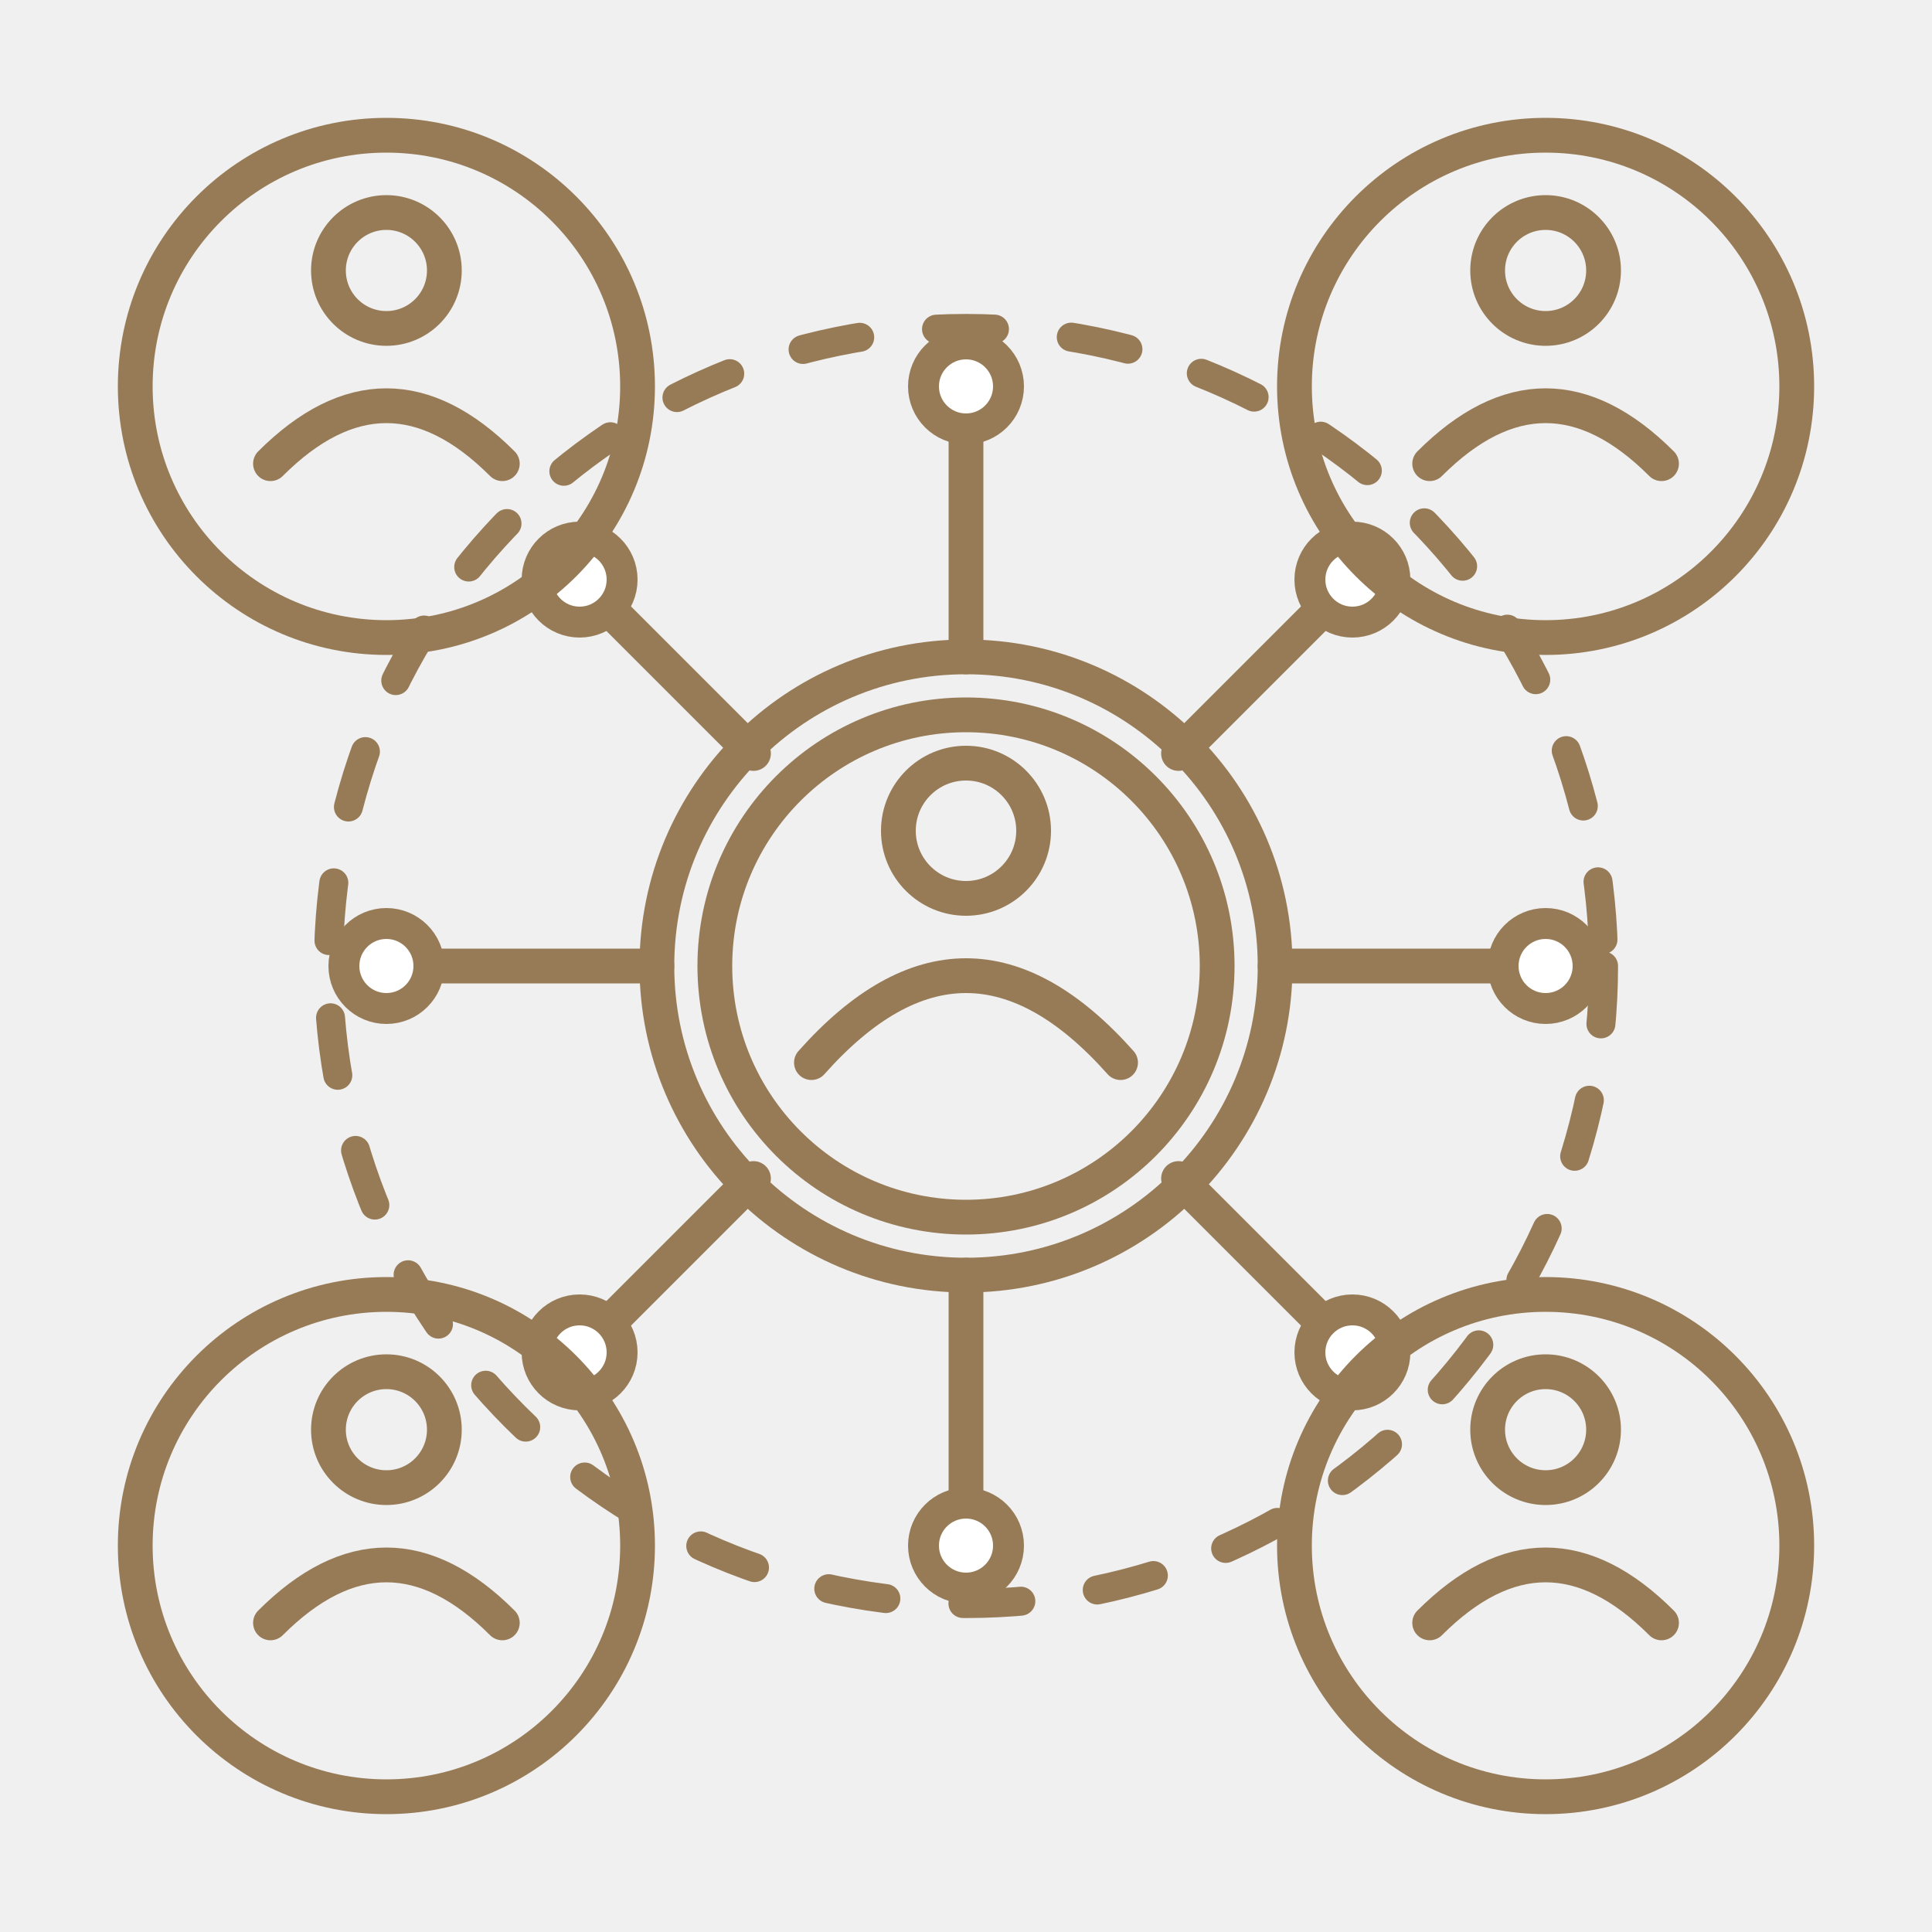
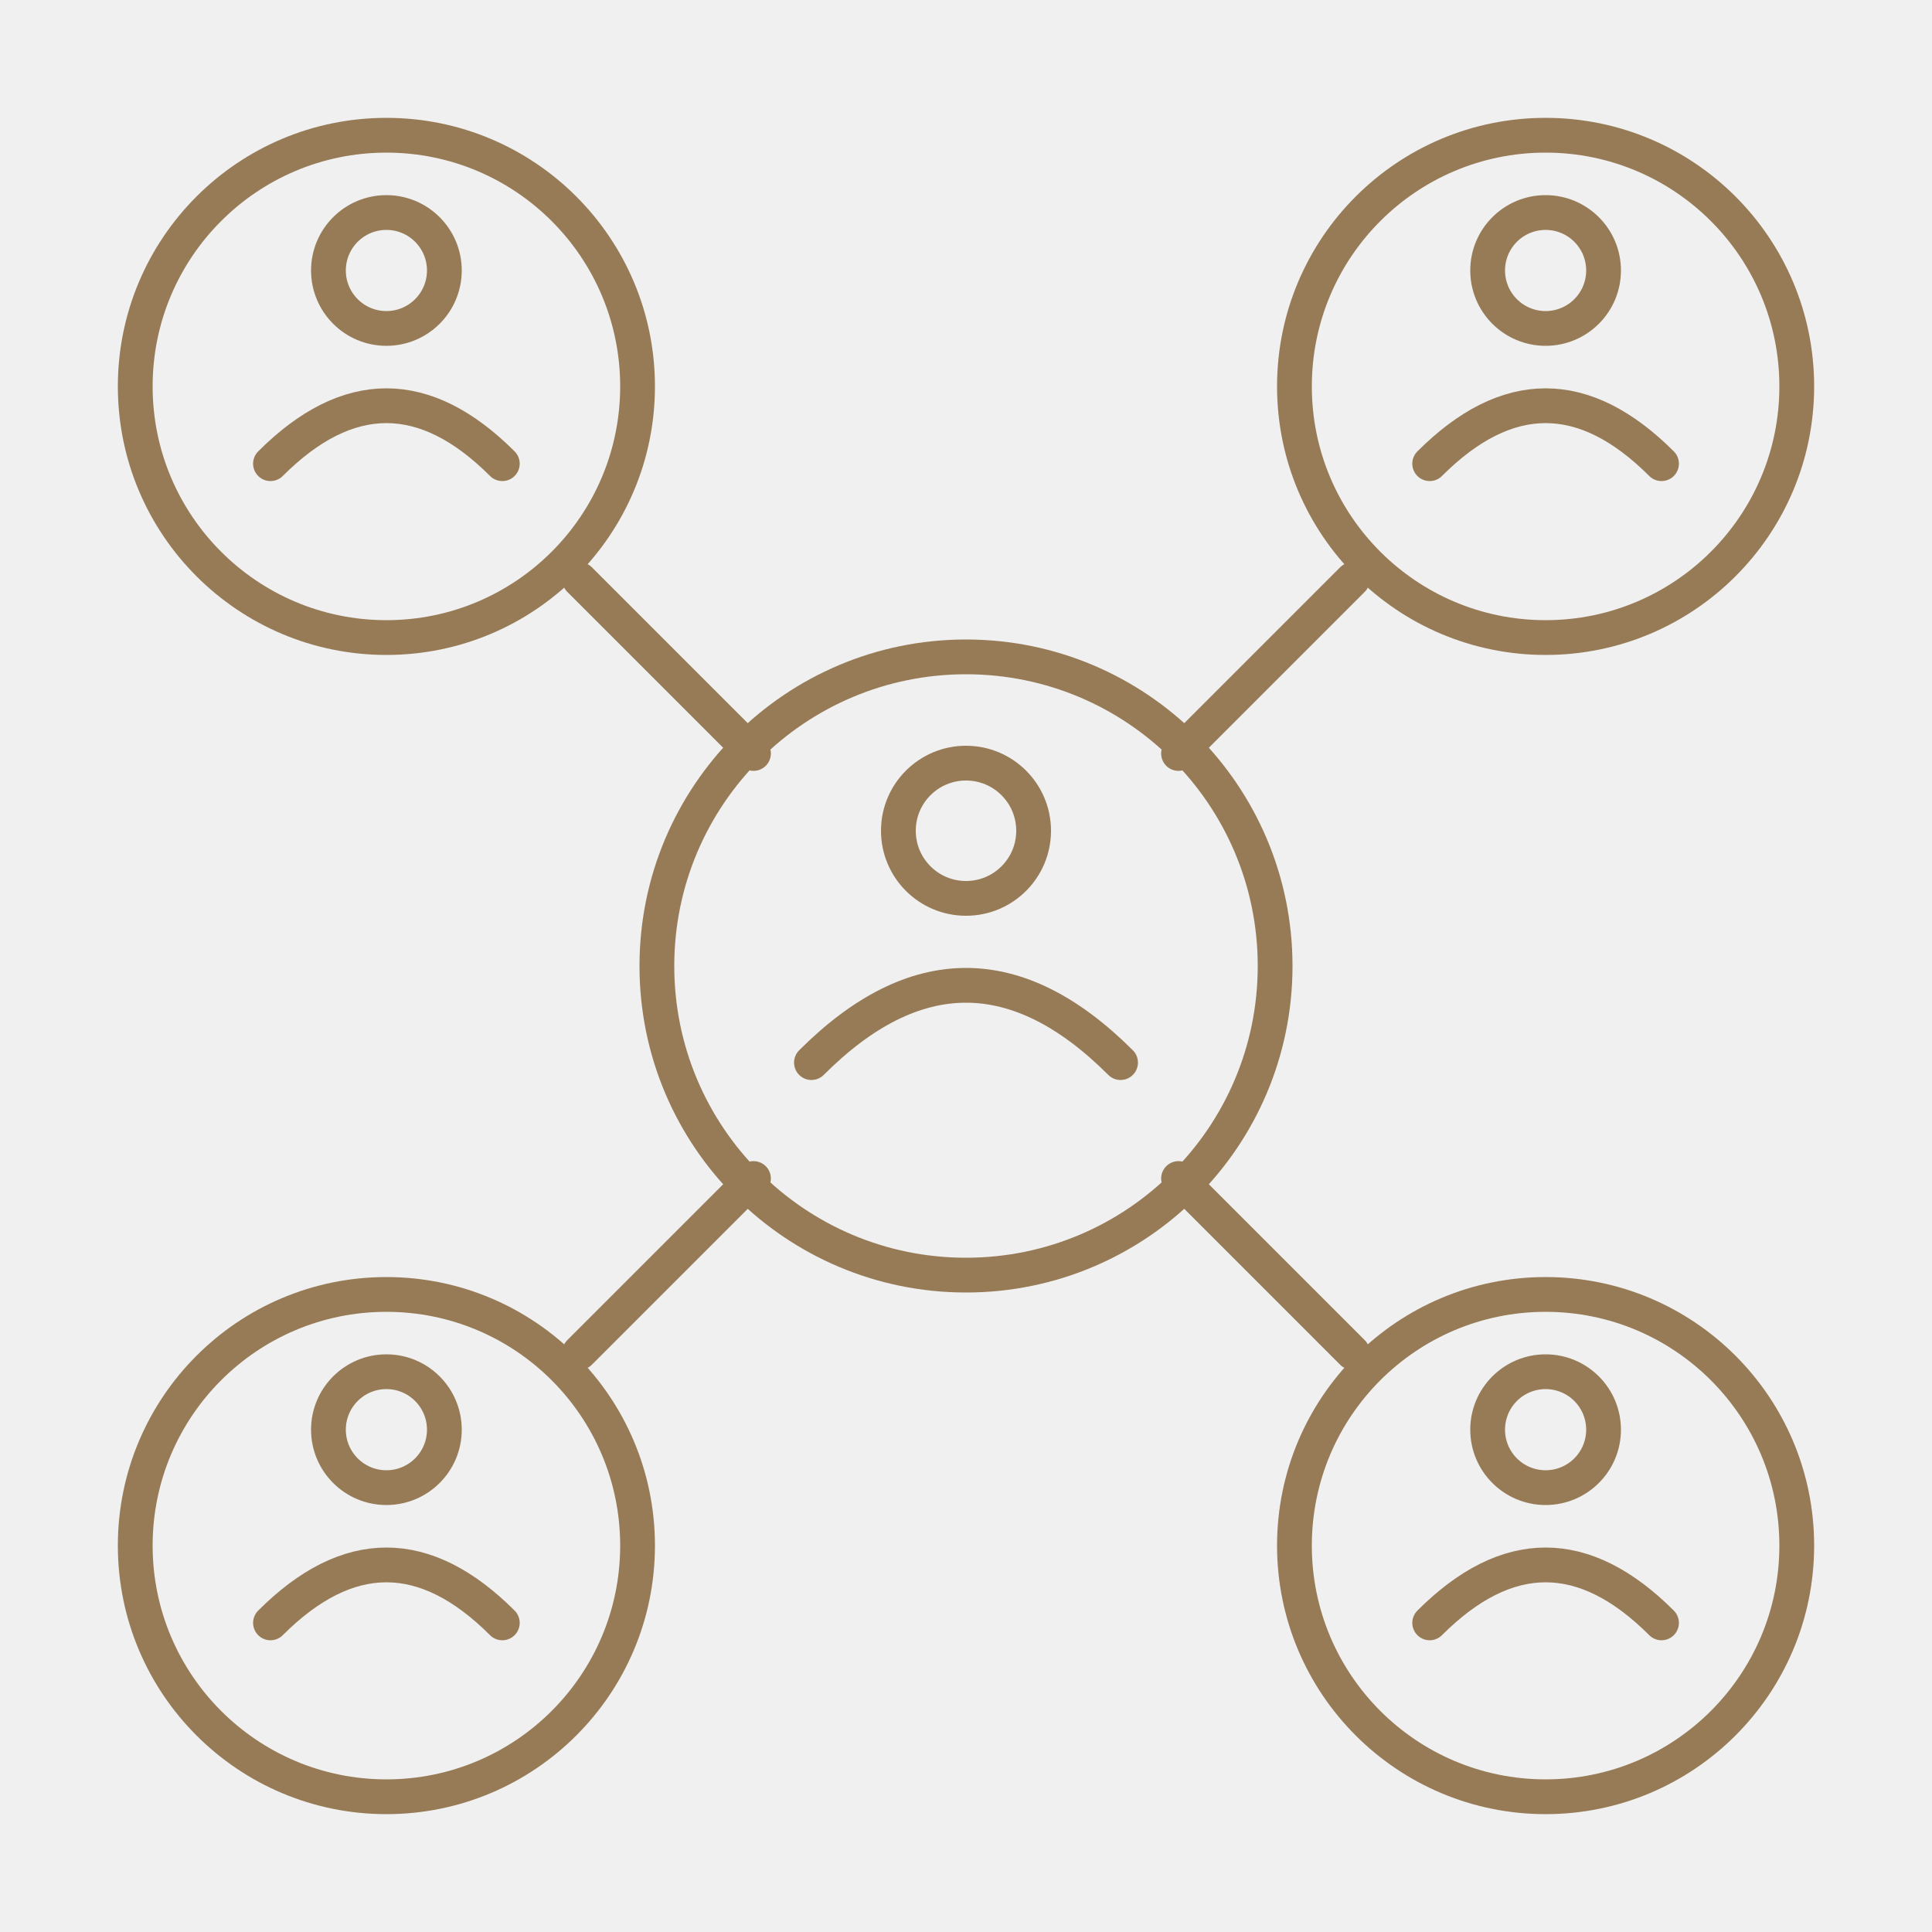
<svg xmlns="http://www.w3.org/2000/svg" viewBox="0 0 100 100" fill="none" stroke="#977b57" stroke-linecap="round" stroke-linejoin="round">
-   <circle cx="50" cy="50" r="33" stroke-width="1.5" stroke-dasharray="3 4" />
  <line x1="39" y1="39" x2="30" y2="30" stroke-width="1.8" />
  <line x1="61" y1="39" x2="70" y2="30" stroke-width="1.8" />
  <line x1="39" y1="61" x2="30" y2="70" stroke-width="1.8" />
  <line x1="61" y1="61" x2="70" y2="70" stroke-width="1.8" />
-   <line x1="34" y1="50" x2="20" y2="50" stroke-width="1.8" />
-   <line x1="66" y1="50" x2="80" y2="50" stroke-width="1.8" />
-   <line x1="50" y1="34" x2="50" y2="20" stroke-width="1.8" />
-   <line x1="50" y1="66" x2="50" y2="80" stroke-width="1.8" />
-   <circle cx="30" cy="30" r="2.2" fill="white" stroke-width="1.6" />
-   <circle cx="70" cy="30" r="2.2" fill="white" stroke-width="1.6" />
-   <circle cx="30" cy="70" r="2.2" fill="white" stroke-width="1.6" />
-   <circle cx="70" cy="70" r="2.2" fill="white" stroke-width="1.6" />
-   <circle cx="20" cy="50" r="2.2" fill="white" stroke-width="1.6" />
-   <circle cx="80" cy="50" r="2.2" fill="white" stroke-width="1.6" />
-   <circle cx="50" cy="20" r="2.2" fill="white" stroke-width="1.6" />
-   <circle cx="50" cy="80" r="2.2" fill="white" stroke-width="1.6" />
  <circle cx="50" cy="50" r="16" stroke-width="1.8" />
-   <circle cx="50" cy="50" r="13" stroke-width="1.8" />
  <circle cx="50" cy="43" r="3.5" stroke-width="1.8" />
-   <path d="M 42,55 Q 50,46 58,55" stroke-width="1.8" />
+   <path d="M 42,55 Q 50,47 58,55" stroke-width="1.8" />
  <circle cx="20" cy="20" r="13" stroke-width="1.8" />
  <circle cx="80" cy="20" r="13" stroke-width="1.8" />
  <circle cx="20" cy="80" r="13" stroke-width="1.8" />
  <circle cx="80" cy="80" r="13" stroke-width="1.8" />
  <circle cx="20" cy="14" r="3" stroke-width="1.8" />
  <path d="M 14,24 Q 20,18 26,24" stroke-width="1.8" />
  <circle cx="80" cy="14" r="3" stroke-width="1.8" />
  <path d="M 74,24 Q 80,18 86,24" stroke-width="1.8" />
  <circle cx="20" cy="74" r="3" stroke-width="1.8" />
  <path d="M 14,84 Q 20,78 26,84" stroke-width="1.8" />
  <circle cx="80" cy="74" r="3" stroke-width="1.8" />
  <path d="M 74,84 Q 80,78 86,84" stroke-width="1.8" />
</svg>
